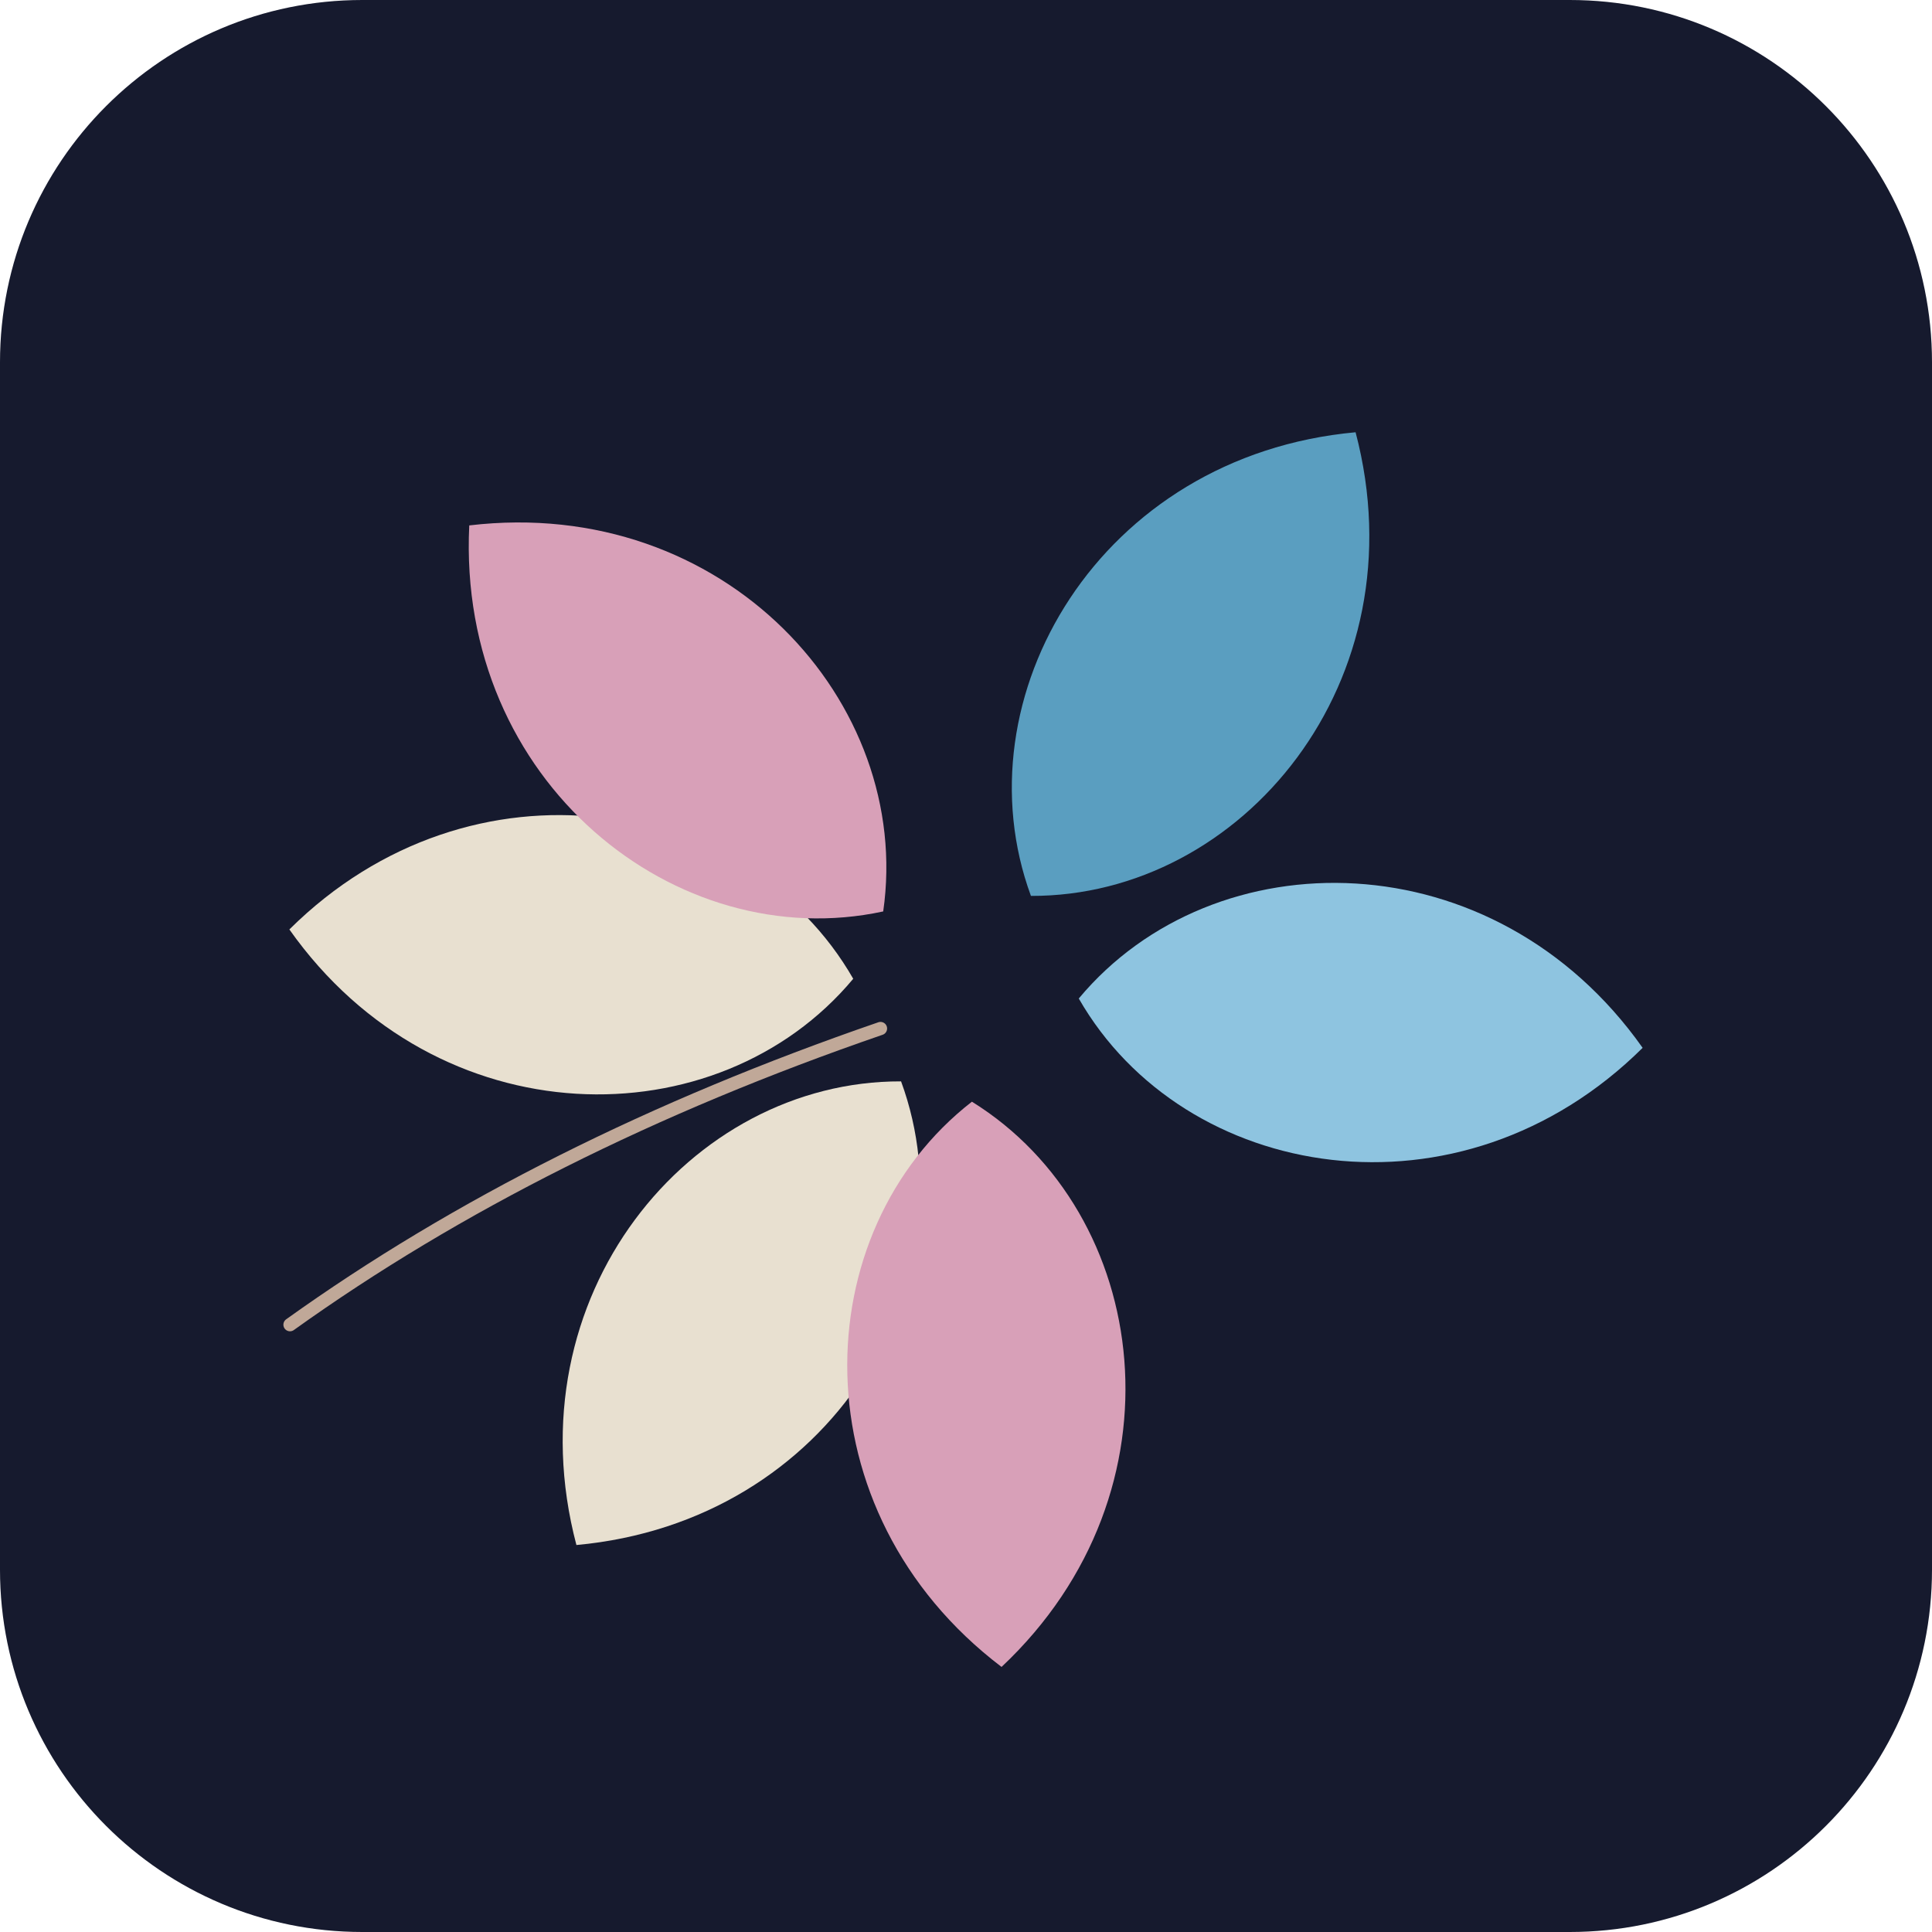
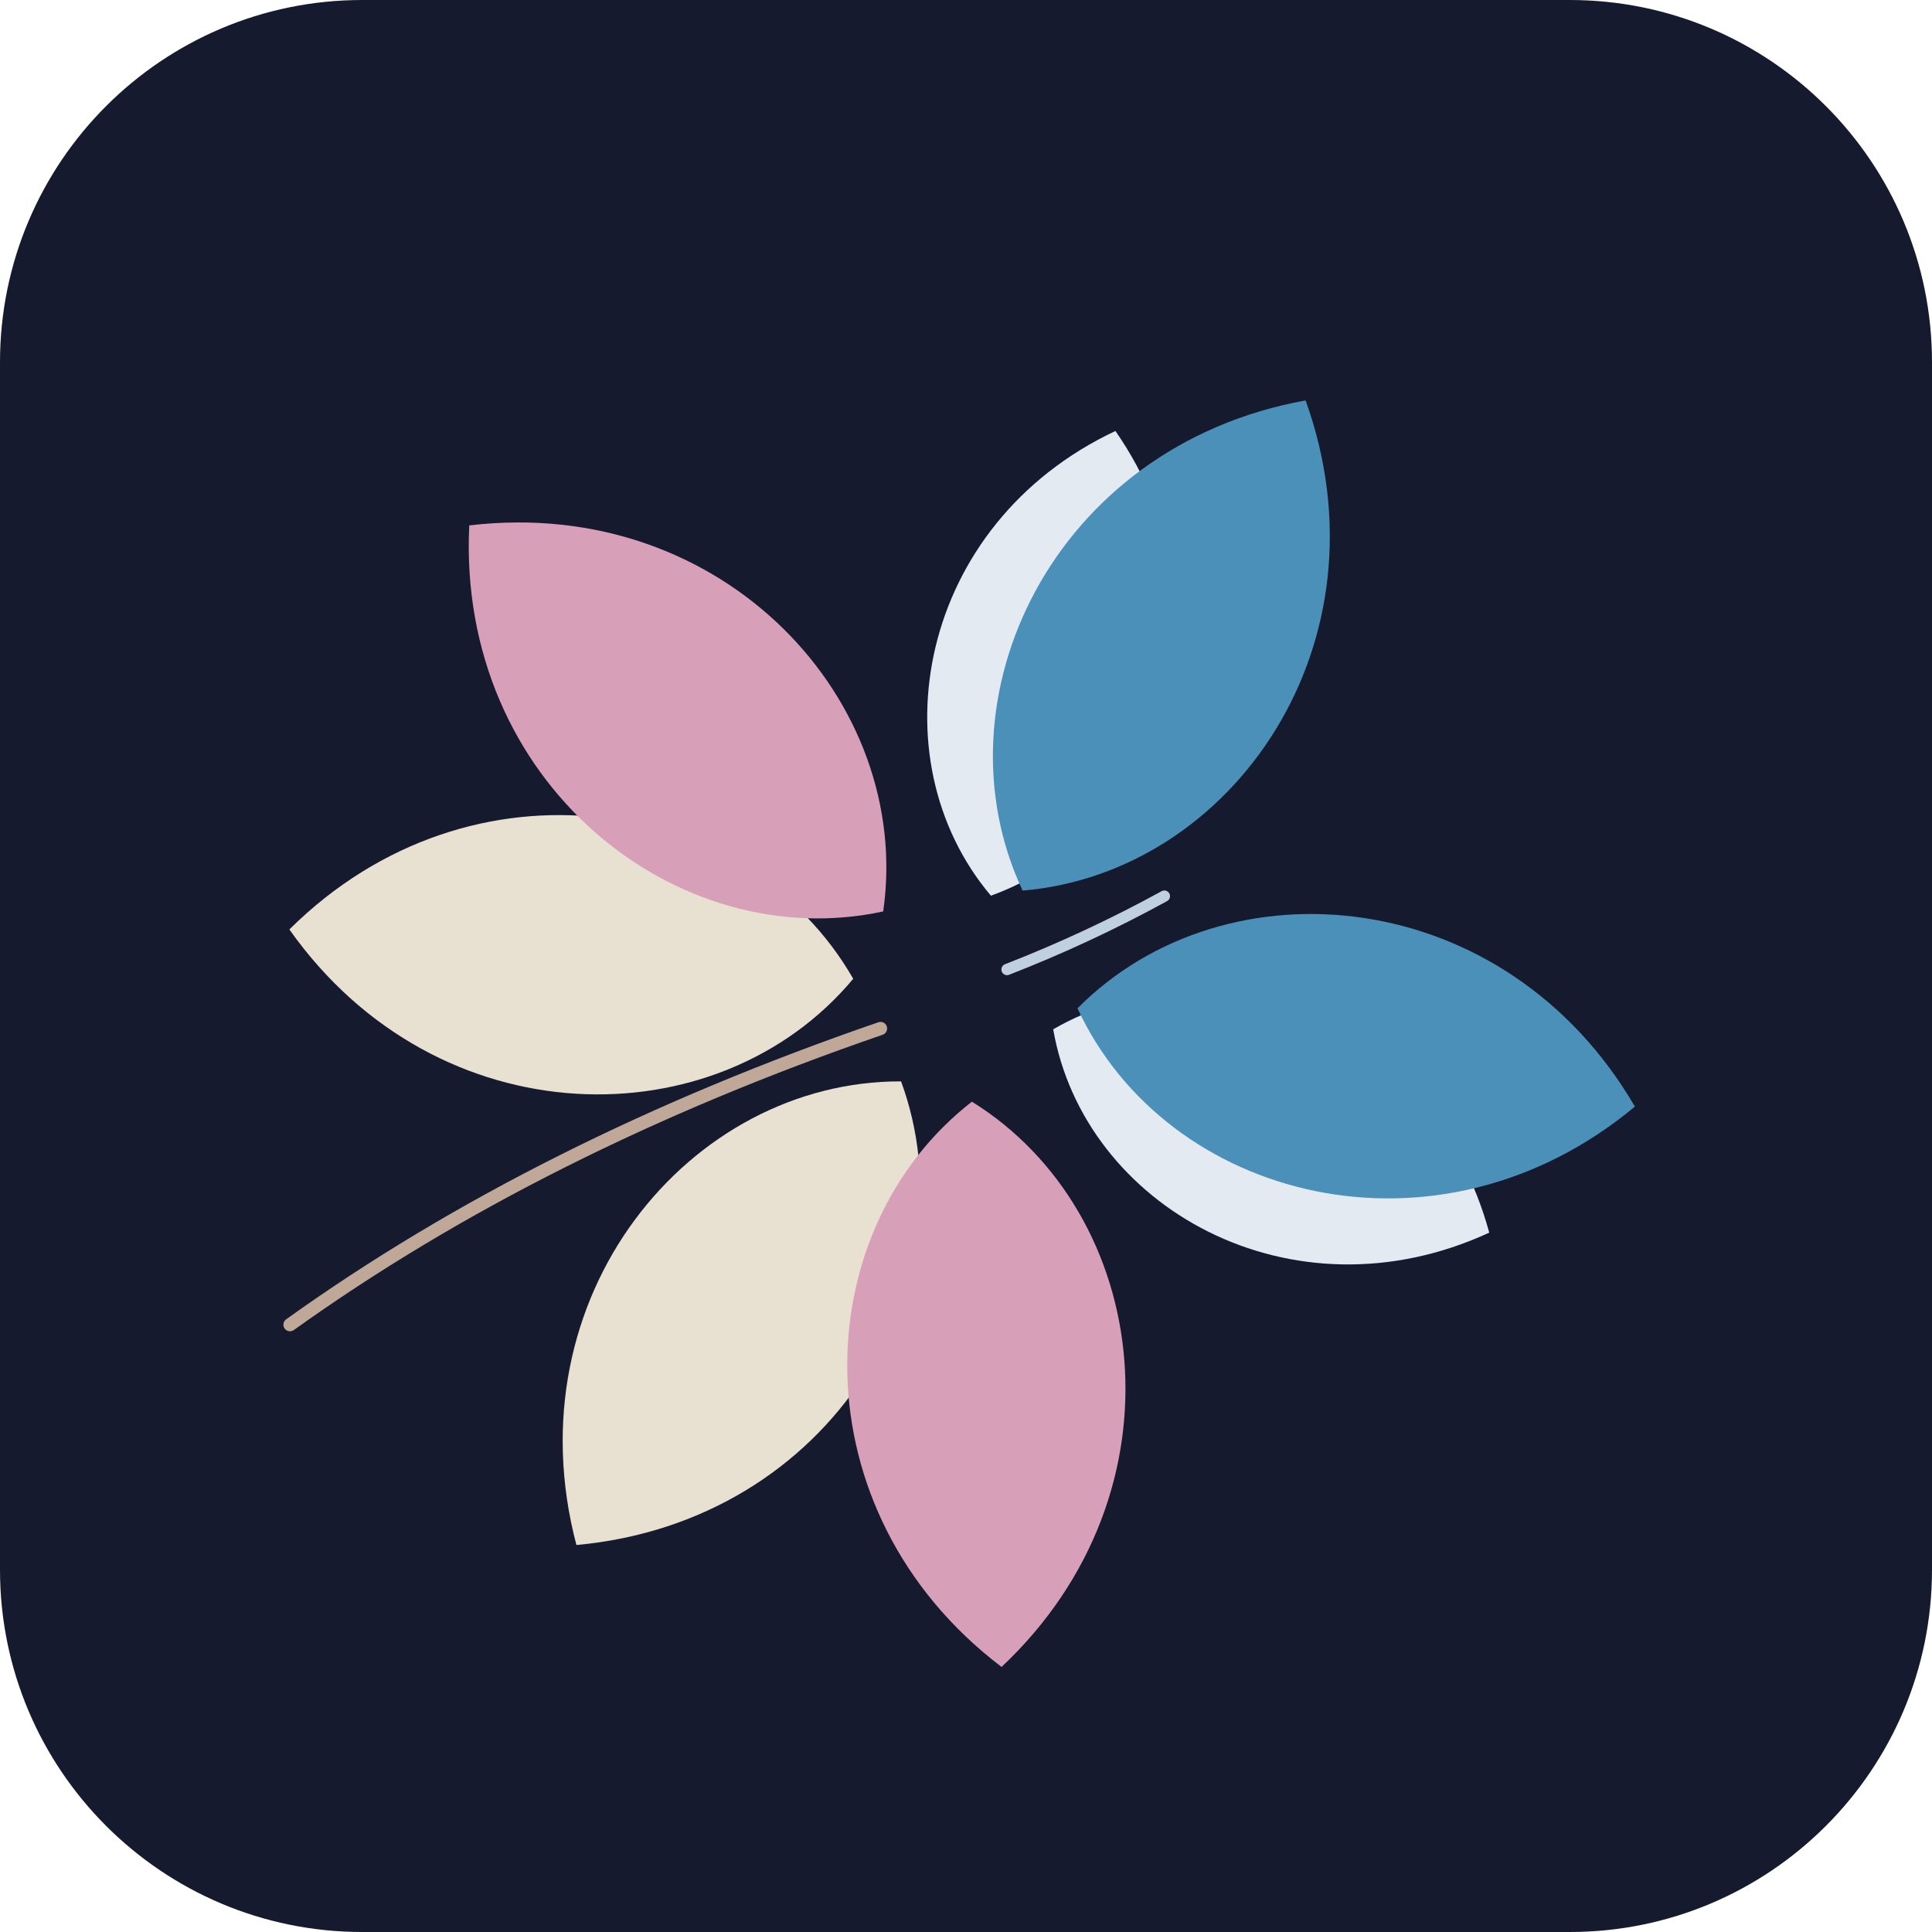
<svg xmlns="http://www.w3.org/2000/svg" viewBox="0 0 512 512">
  <rect width="512" height="512" rx="96" fill="#161a2e" />
  <g transform="translate(256,262) rotate(35)">
    <g transform="rotate(180)">
      <path d="M0,-30 C-46,-62 -52,-136 0,-180 C52,-136 46,-62 0,-30Z" fill="#e8e0d0" />
    </g>
    <g transform="rotate(240)">
      <path d="M0,-30 C-46,-62 -52,-136 0,-180 C52,-136 46,-62 0,-30Z" fill="#e8e0d0" />
    </g>
    <g transform="rotate(278)">
      <path d="M0,-30 C-46,-62 -52,-136 0,-180 C52,-136 46,-62 0,-30Z" fill="#d8a0b8" />
    </g>
    <g transform="rotate(142)">
      <path d="M0,-30 C-46,-62 -52,-136 0,-180 C52,-136 46,-62 0,-30Z" fill="#d8a0b8" />
    </g>
-     <g transform="rotate(0)">
-       <path d="M0,-30 C-46,-62 -52,-136 0,-180 C52,-136 46,-62 0,-30Z" fill="#5a9ec0" />
+     <g transform="rotate(340) scale(0.85)">
+       <path d="M0,-30 C-46,-62 -52,-136 0,-180 C52,-136 46,-62 0,-30Z" fill="#e4eaf2" />
    </g>
-     <g transform="rotate(60)">
-       <path d="M0,-30 C-46,-62 -52,-136 0,-180 C52,-136 46,-62 0,-30Z" fill="#8ec4e0" />
+     <g transform="rotate(80) scale(0.85)">
+       <path d="M0,-30 C-46,-62 -52,-136 0,-180 C52,-136 46,-62 0,-30Z" fill="#e4eaf2" />
+     </g>
+     <g transform="rotate(355)">
+       <path d="M0,-30 C-46,-62 -52,-136 0,-180 C52,-136 46,-62 0,-30Z" fill="#4a90b8" />
+     </g>
+     <g transform="rotate(65)">
+       <path d="M0,-30 C-46,-62 -52,-136 0,-180 C52,-136 46,-62 0,-30Z" fill="#4a90b8" />
+     </g>
+     <g transform="rotate(30)">
+       <path d="M0,-12 Q1.5,-35 0,-58" stroke="#c0d0e0" stroke-width="3" fill="none" stroke-linecap="round" />
    </g>
    <g transform="rotate(210)">
      <path d="M0,-25 Q10,-120 -5,-200" stroke="#c0a898" stroke-width="3.5" fill="none" stroke-linecap="round" />
    </g>
  </g>
</svg>
